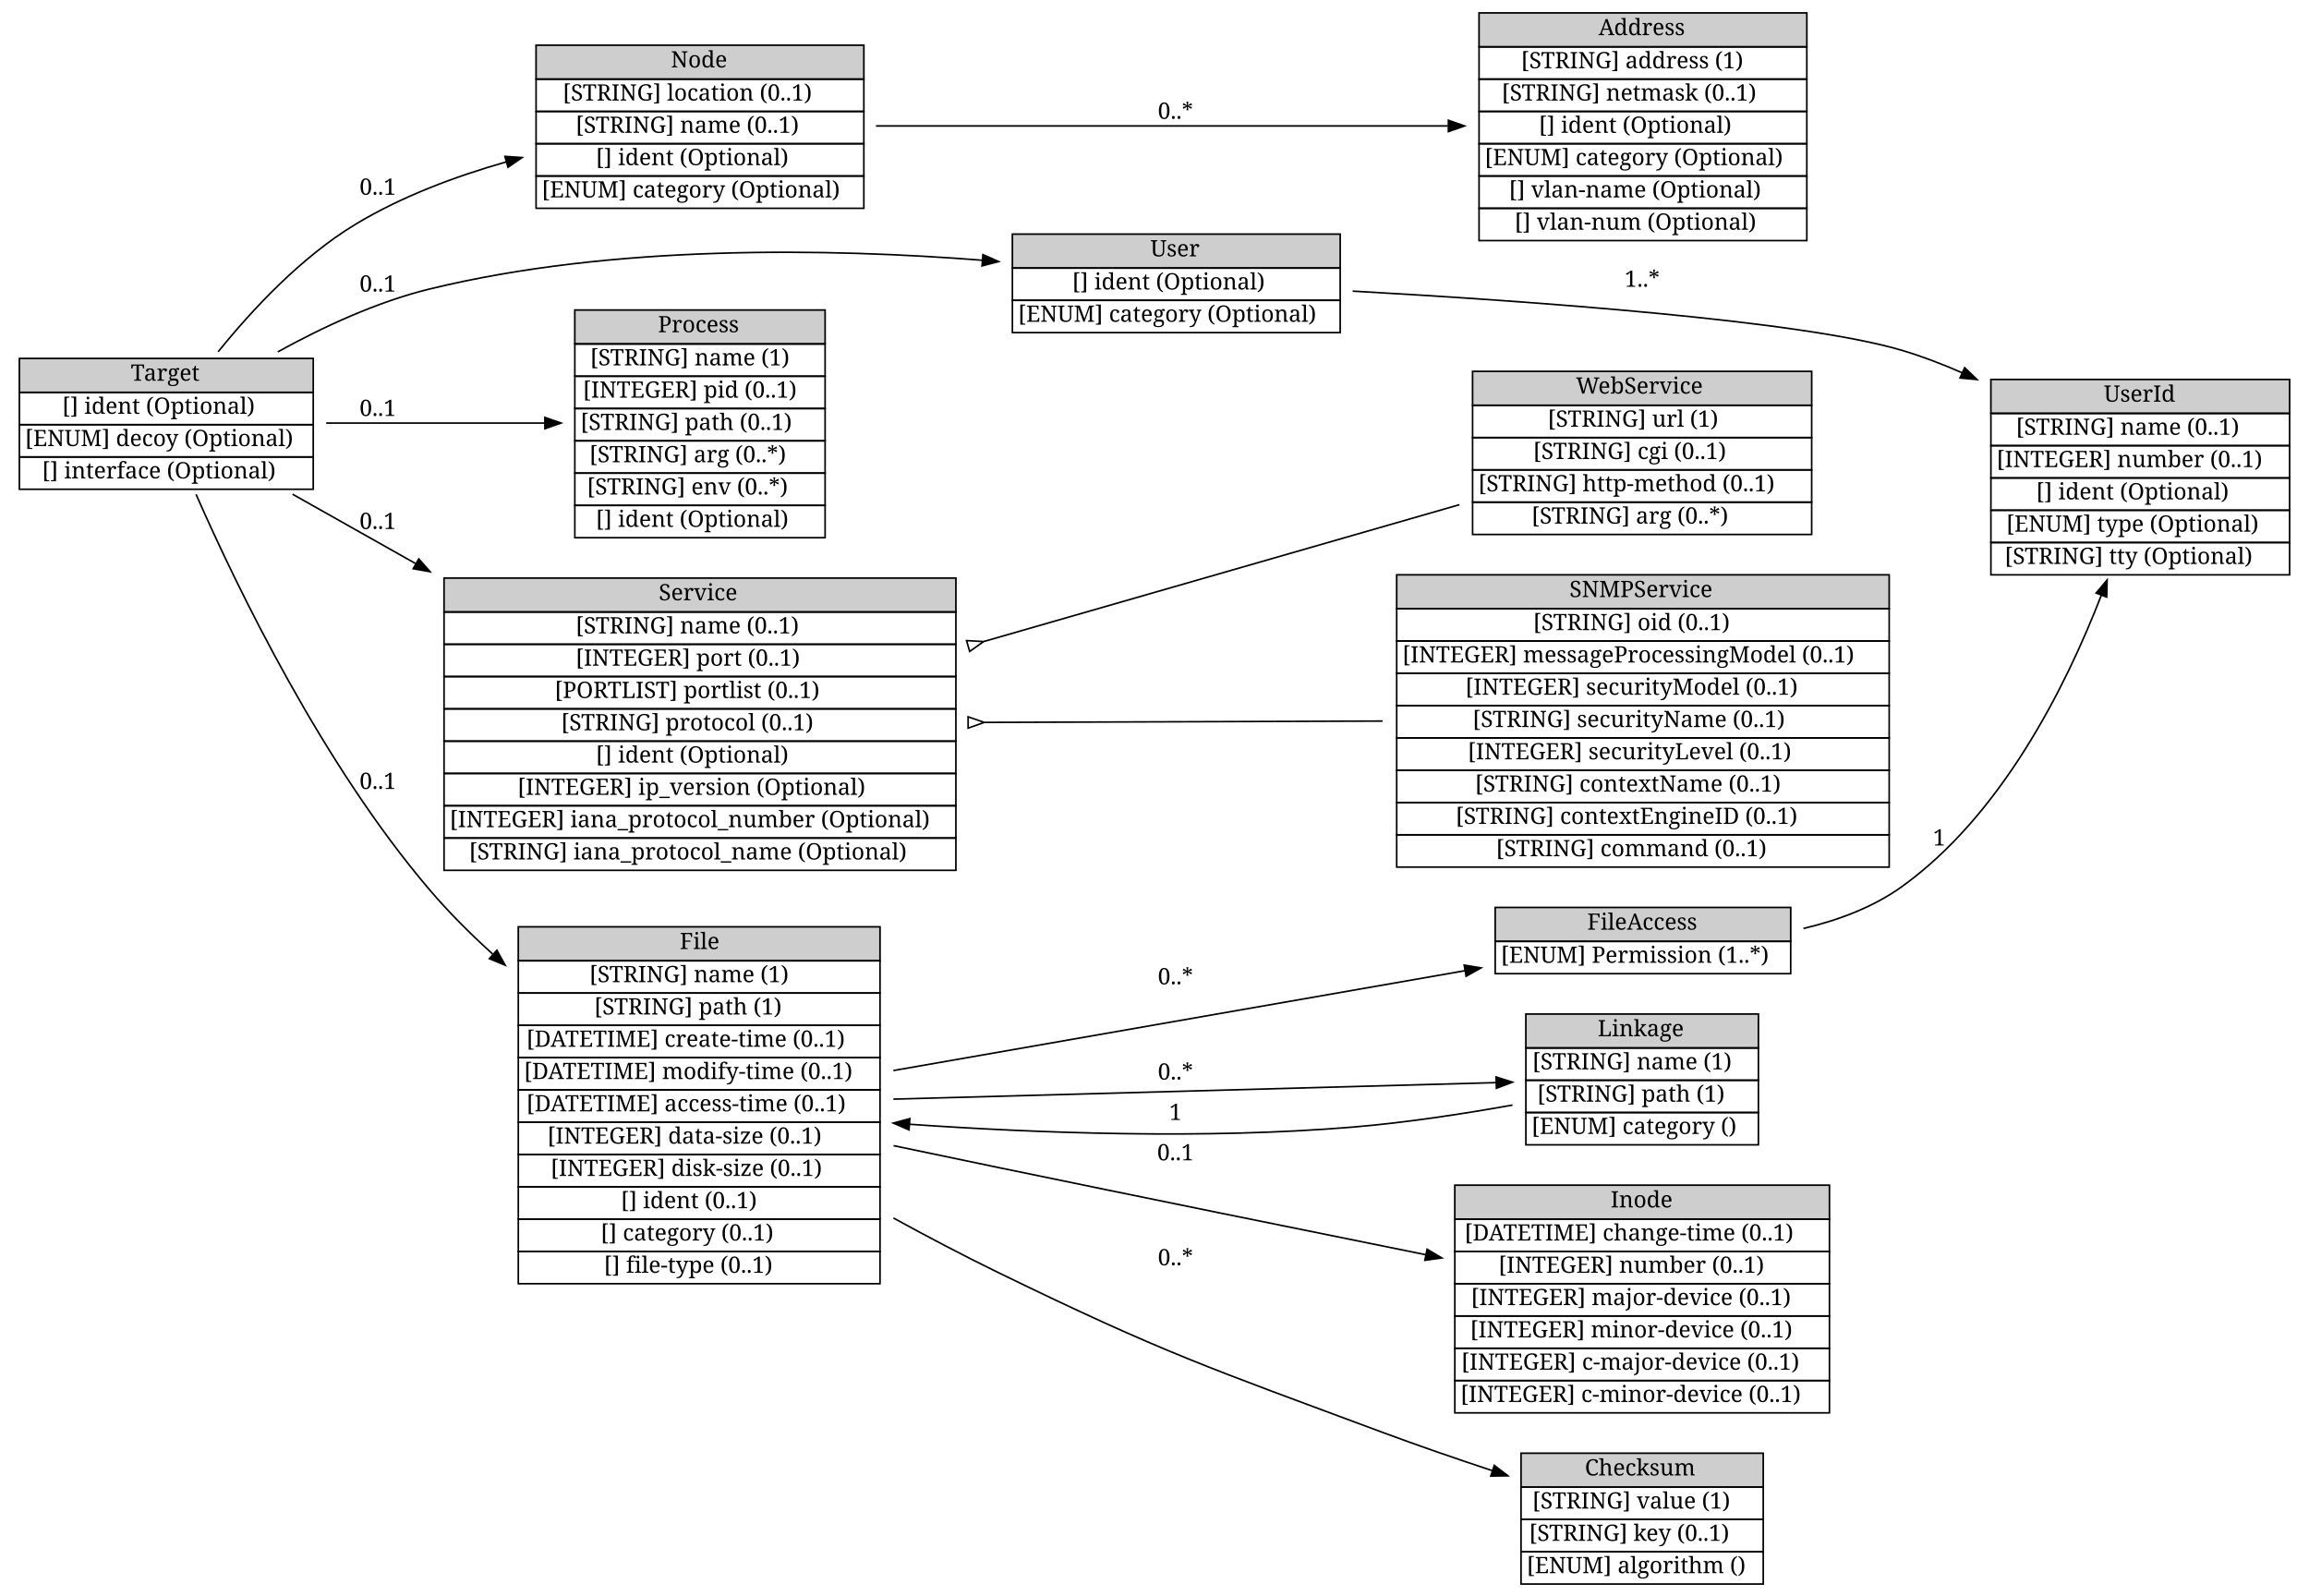
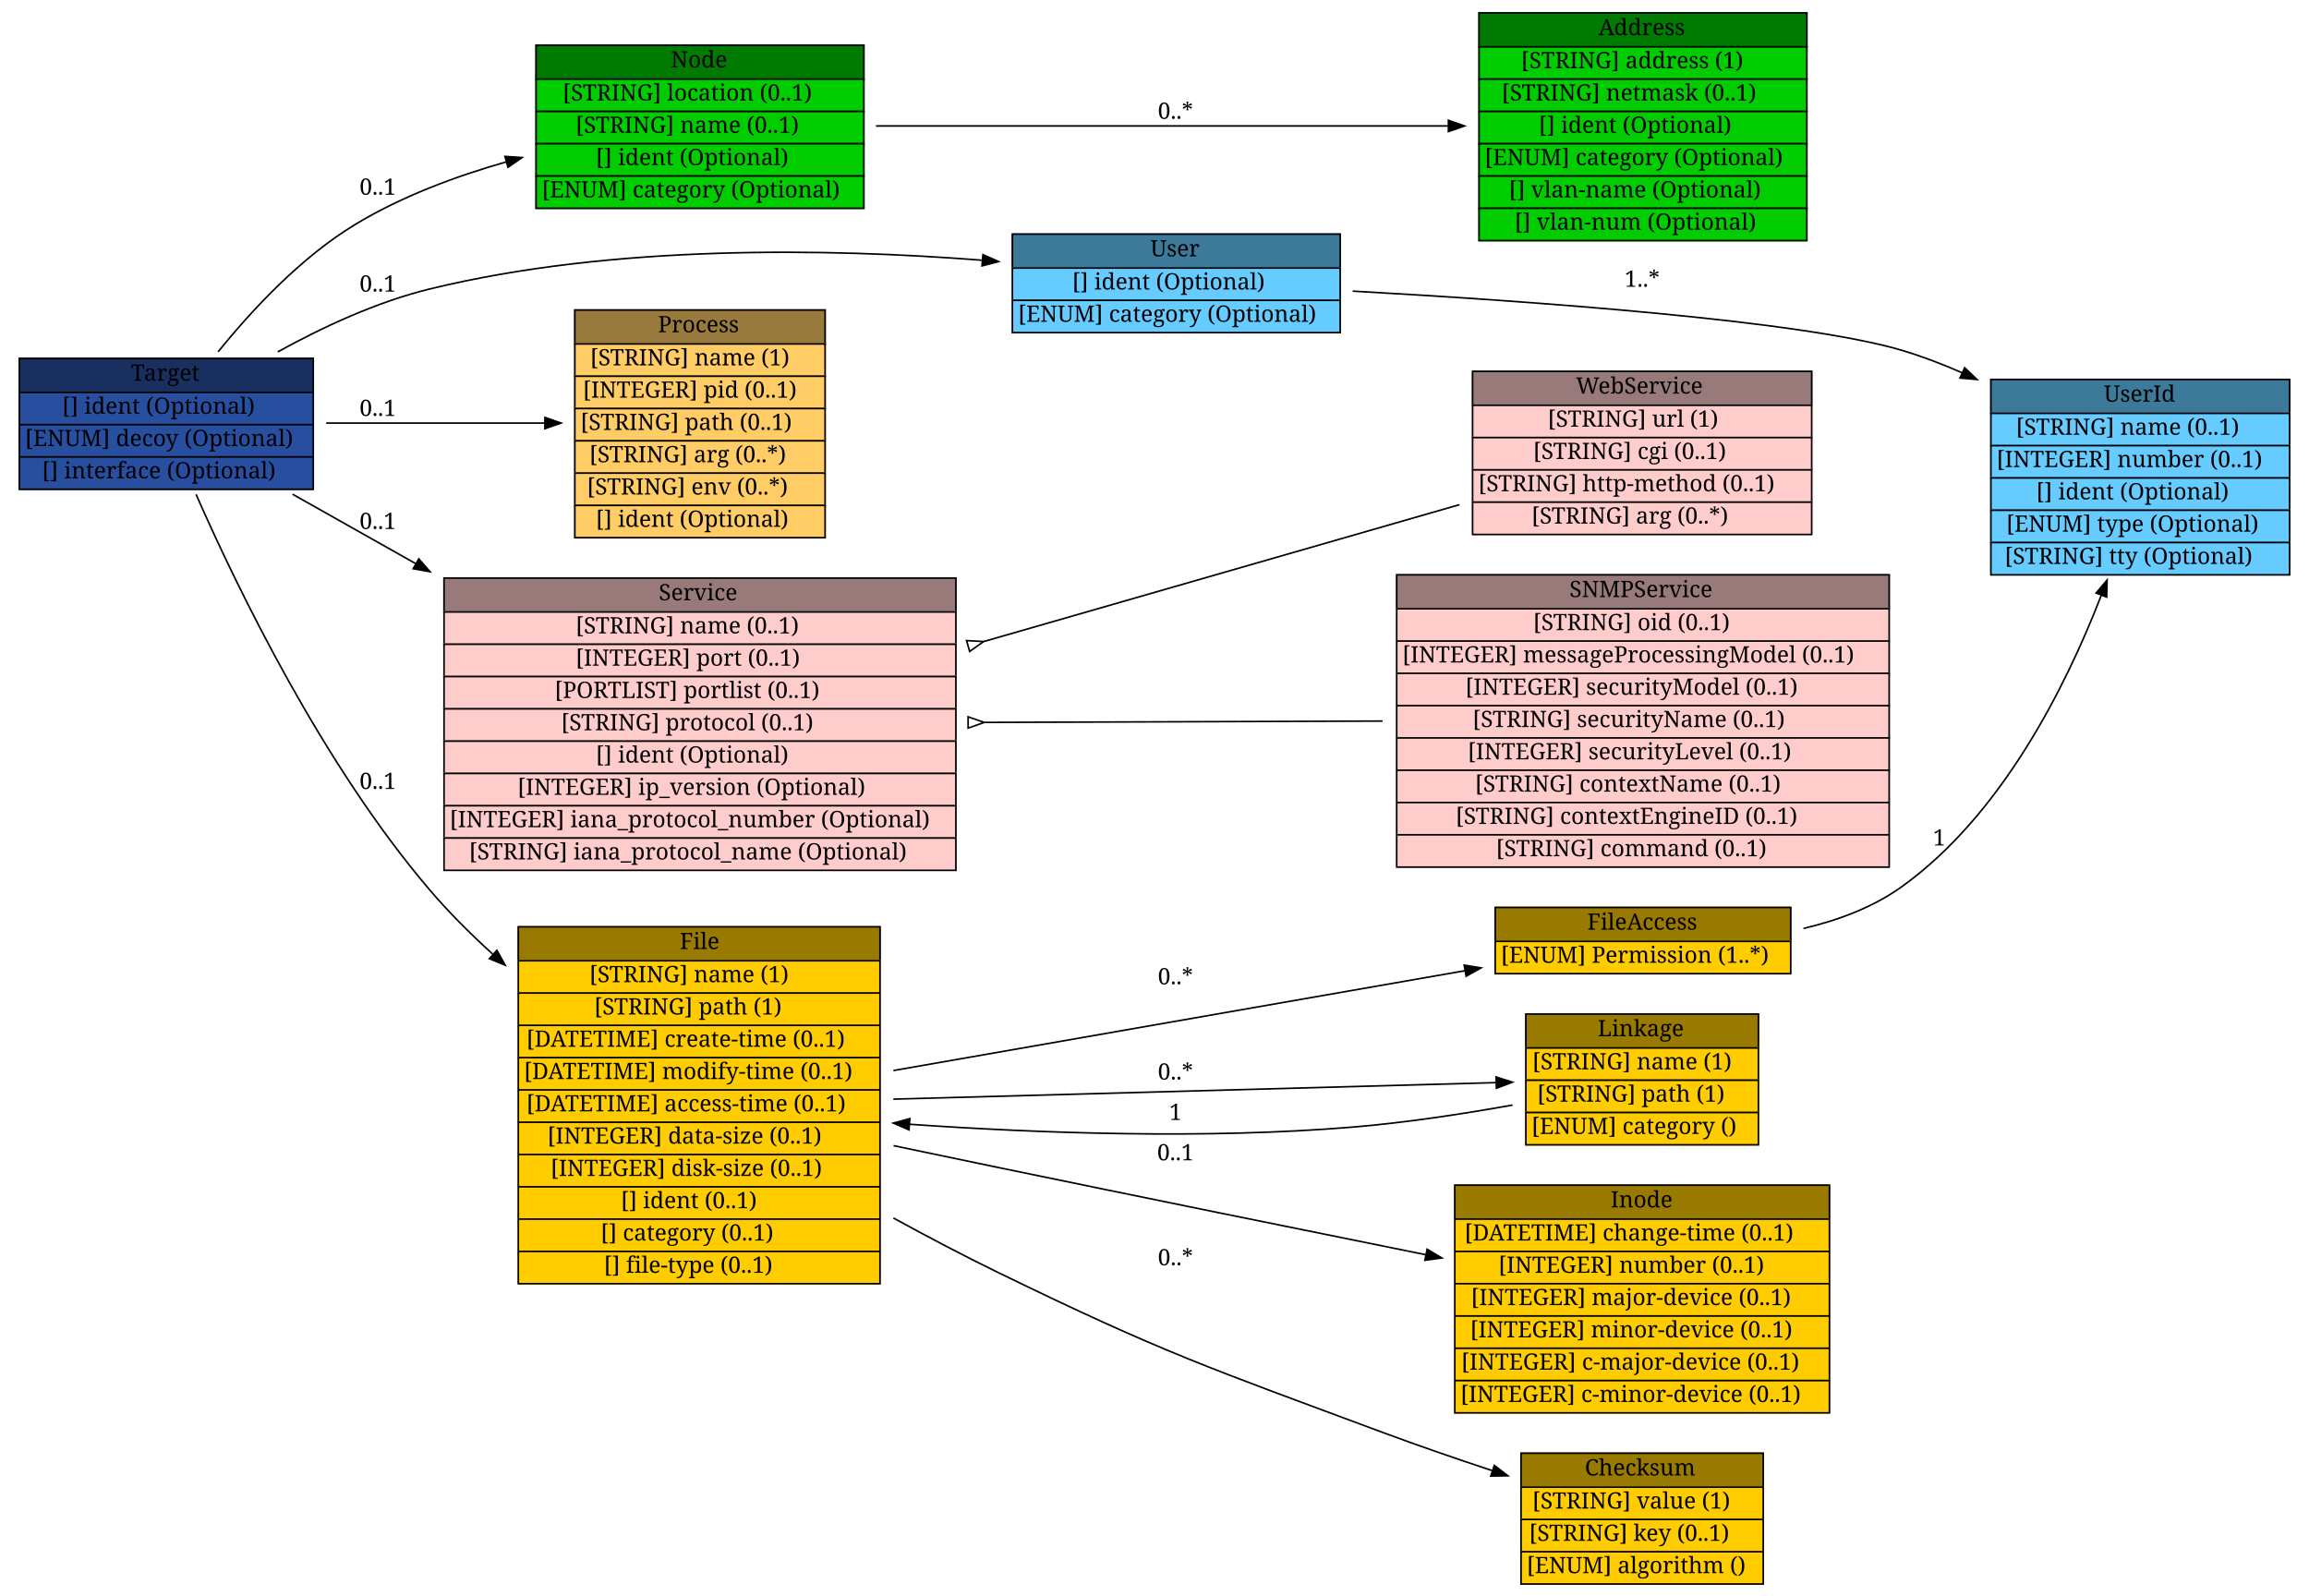
<svg xmlns="http://www.w3.org/2000/svg" xmlns:xlink="http://www.w3.org/1999/xlink" width="1430pt" height="988pt" viewBox="0.00 0.00 1430.00 988.00">
  <g id="graph1" class="graph" transform="scale(1 1) rotate(0) translate(4 984)">
    <polygon fill="white" stroke="white" points="-4,5 -4,-984 1427,-984 1427,5 -4,5" />
    <g id="node1" class="node">
      <a xlink:href="#" xlink:title="The Target class contains information about the possible target(s) of the event(s) that generated an alert. An event may have more than one target (e.g., in the case of a port sweep). ">
-         <polygon fill="#cecece" stroke="#cecece" points="8,-741 8,-762 190,-762 190,-741 8,-741" />
+         <polygon fill="#182f5f" stroke="#182f5f" points="8,-741 8,-762 190,-762 190,-741 8,-741" />
        <polygon fill="none" stroke="black" points="8,-741 8,-762 190,-762 190,-741 8,-741" />
        <text text-anchor="start" x="77" y="-748.233" font-family="Times Roman,serif" font-size="14.00">Target</text>
      </a>
      <a xlink:href="#" xlink:title="A unique identifier for this target, see Section 3.2.9.">
+         <polygon fill="#284f9f" stroke="#284f9f" points="8,-721 8,-741 190,-741 190,-721 8,-721" />
        <polygon fill="none" stroke="black" points="8,-721 8,-741 190,-741 190,-721 8,-721" />
        <text text-anchor="start" x="34.5" y="-727.733" font-family="Times Roman,serif" font-size="14.00">[] ident (Optional) </text>
      </a>
      <a xlink:href="#" xlink:title="An indication of whether the target is, as far as the analyzer can determine, a decoy.  The permitted values for this attribute are shown below.  The default value is &quot;unknown&quot;.  (See also Section 10.)">
+         <polygon fill="#284f9f" stroke="#284f9f" points="8,-701 8,-721 190,-721 190,-701 8,-701" />
        <polygon fill="none" stroke="black" points="8,-701 8,-721 190,-721 190,-701 8,-701" />
        <text text-anchor="start" x="11.5" y="-707.733" font-family="Times Roman,serif" font-size="14.00">[ENUM] decoy (Optional) </text>
      </a>
      <a xlink:href="#" xlink:title="May be used by a network-based analyzer with multiple interfaces to indicate which interface this target was seen on.">
+         <polygon fill="#284f9f" stroke="#284f9f" points="8,-681 8,-701 190,-701 190,-681 8,-681" />
        <polygon fill="none" stroke="black" points="8,-681 8,-701 190,-701 190,-681 8,-681" />
        <text text-anchor="start" x="22" y="-687.733" font-family="Times Roman,serif" font-size="14.00">[] interface (Optional) </text>
      </a>
    </g>
    <g id="node2" class="node">
      <a xlink:href="#" xlink:title="The Node class is used to identify hosts and other network devices (routers, switches, etc.). ">
-         <polygon fill="#cecece" stroke="#cecece" points="328,-935 328,-956 531,-956 531,-935 328,-935" />
+         <polygon fill="#007a00" stroke="#007a00" points="328,-935 328,-956 531,-956 531,-935 328,-935" />
        <polygon fill="none" stroke="black" points="328,-935 328,-956 531,-956 531,-935 328,-935" />
        <text text-anchor="start" x="411.5" y="-942.233" font-family="Times Roman,serif" font-size="14.00">Node</text>
      </a>
      <a xlink:href="#" xlink:title="The location of the equipment.">
+         <polygon fill="#00cc00" stroke="#00cc00" points="328,-915 328,-935 531,-935 531,-915 328,-915" />
        <polygon fill="none" stroke="black" points="328,-915 328,-935 531,-935 531,-915 328,-915" />
        <text text-anchor="start" x="344.5" y="-921.733" font-family="Times Roman,serif" font-size="14.00">[STRING] location (0..1) </text>
      </a>
      <a xlink:href="#" xlink:title="The name of the equipment.  This information MUST be provided if no Address information is given.">
+         <polygon fill="#00cc00" stroke="#00cc00" points="328,-895 328,-915 531,-915 531,-895 328,-895" />
        <polygon fill="none" stroke="black" points="328,-895 328,-915 531,-915 531,-895 328,-895" />
        <text text-anchor="start" x="352.5" y="-901.733" font-family="Times Roman,serif" font-size="14.00">[STRING] name (0..1) </text>
      </a>
      <a xlink:href="#" xlink:title="A unique identifier for the node; see Section 3.2.9.">
+         <polygon fill="#00cc00" stroke="#00cc00" points="328,-875 328,-895 531,-895 531,-875 328,-875" />
        <polygon fill="none" stroke="black" points="328,-875 328,-895 531,-895 531,-875 328,-875" />
        <text text-anchor="start" x="365" y="-881.733" font-family="Times Roman,serif" font-size="14.00">[] ident (Optional) </text>
      </a>
      <a xlink:href="#" xlink:title="The &quot;domain&quot; from which the name information was obtained, if relevant.  The permitted values for this attribute are shown in the table below.  The default value is &quot;unknown&quot;. (See also Section 10 for extensions to the table.)">
+         <polygon fill="#00cc00" stroke="#00cc00" points="328,-855 328,-875 531,-875 531,-855 328,-855" />
        <polygon fill="none" stroke="black" points="328,-855 328,-875 531,-875 531,-855 328,-855" />
        <text text-anchor="start" x="331.5" y="-861.733" font-family="Times Roman,serif" font-size="14.00">[ENUM] category (Optional) </text>
      </a>
    </g>
    <g id="edge4" class="edge">
      <path fill="none" stroke="black" d="M131.097,-766.132C152.431,-792.528 182.6,-824.767 216,-845 244.325,-862.159 277.688,-874.675 309.498,-883.732" />
      <polygon fill="black" stroke="black" points="308.743,-887.154 319.313,-886.432 310.6,-880.405 308.743,-887.154" />
      <text text-anchor="middle" x="230" y="-863.4" font-family="Times Roman,serif" font-size="14.00">0..1</text>
    </g>
    <g id="node6" class="node">
      <a xlink:href="#" xlink:title="The User class is used to describe users. It is primarily used as a &quot;container&quot; class for the UserId aggregate class, as shown in Figure 16. ">
-         <polygon fill="#cecece" stroke="#cecece" points="623,-818 623,-839 826,-839 826,-818 623,-818" />
+         <polygon fill="#3d7a99" stroke="#3d7a99" points="623,-818 623,-839 826,-839 826,-818 623,-818" />
        <polygon fill="none" stroke="black" points="623,-818 623,-839 826,-839 826,-818 623,-818" />
        <text text-anchor="start" x="708.5" y="-825.233" font-family="Times Roman,serif" font-size="14.00">User</text>
      </a>
      <a xlink:href="#" xlink:title="A unique identifier for the user; see Section 3.2.9.">
+         <polygon fill="#66ccff" stroke="#66ccff" points="623,-798 623,-818 826,-818 826,-798 623,-798" />
        <polygon fill="none" stroke="black" points="623,-798 623,-818 826,-818 826,-798 623,-798" />
        <text text-anchor="start" x="660" y="-804.733" font-family="Times Roman,serif" font-size="14.00">[] ident (Optional) </text>
      </a>
      <a xlink:href="#" xlink:title="The type of user represented.  The permitted values for this attribute are shown below.  The default value is &quot;unknown&quot;. (See also Section 10.)">
+         <polygon fill="#66ccff" stroke="#66ccff" points="623,-778 623,-798 826,-798 826,-778 623,-778" />
        <polygon fill="none" stroke="black" points="623,-778 623,-798 826,-798 826,-778 623,-778" />
        <text text-anchor="start" x="626.5" y="-784.733" font-family="Times Roman,serif" font-size="14.00">[ENUM] category (Optional) </text>
      </a>
    </g>
    <g id="edge8" class="edge">
      <path fill="none" stroke="black" d="M168.025,-766.079C196.053,-781.547 229.456,-797.042 262,-805 375.704,-832.804 509.904,-830.208 604.284,-822.837" />
      <polygon fill="black" stroke="black" points="604.755,-826.31 614.439,-822.013 604.189,-819.333 604.755,-826.31" />
      <text text-anchor="middle" x="230" y="-803.4" font-family="Times Roman,serif" font-size="14.00">0..1</text>
    </g>
    <g id="node10" class="node">
      <a xlink:href="#" xlink:title="The Process class is used to describe processes being executed on sources, targets, and analyzers. ">
-         <polygon fill="#cecece" stroke="#cecece" points="352,-771 352,-792 507,-792 507,-771 352,-771" />
+         <polygon fill="#997a3d" stroke="#997a3d" points="352,-771 352,-792 507,-792 507,-771 352,-771" />
        <polygon fill="none" stroke="black" points="352,-771 352,-792 507,-792 507,-771 352,-771" />
        <text text-anchor="start" x="403.5" y="-778.233" font-family="Times Roman,serif" font-size="14.00">Process</text>
      </a>
      <a xlink:href="#" xlink:title="The name of the program being executed. This is a short name; path and argument information are provided elsewhere.">
+         <polygon fill="#ffcc66" stroke="#ffcc66" points="352,-751 352,-771 507,-771 507,-751 352,-751" />
        <polygon fill="none" stroke="black" points="352,-751 352,-771 507,-771 507,-751 352,-751" />
        <text text-anchor="start" x="361.5" y="-757.733" font-family="Times Roman,serif" font-size="14.00">[STRING] name (1) </text>
      </a>
      <a xlink:href="#" xlink:title="The process identifier of the process.">
+         <polygon fill="#ffcc66" stroke="#ffcc66" points="352,-731 352,-751 507,-751 507,-731 352,-731" />
        <polygon fill="none" stroke="black" points="352,-731 352,-751 507,-751 507,-731 352,-731" />
        <text text-anchor="start" x="357" y="-737.733" font-family="Times Roman,serif" font-size="14.00">[INTEGER] pid (0..1) </text>
      </a>
      <a xlink:href="#" xlink:title="The full path of the program being executed.">
+         <polygon fill="#ffcc66" stroke="#ffcc66" points="352,-711 352,-731 507,-731 507,-711 352,-711" />
        <polygon fill="none" stroke="black" points="352,-711 352,-731 507,-731 507,-711 352,-711" />
        <text text-anchor="start" x="355.5" y="-717.733" font-family="Times Roman,serif" font-size="14.00">[STRING] path (0..1) </text>
      </a>
      <a xlink:href="#" xlink:title="A command-line argument to the program. Multiple arguments may be specified (they are assumed to have occurred in the same order they are provided) with multiple uses of arg.">
+         <polygon fill="#ffcc66" stroke="#ffcc66" points="352,-691 352,-711 507,-711 507,-691 352,-691" />
        <polygon fill="none" stroke="black" points="352,-691 352,-711 507,-711 507,-691 352,-691" />
        <text text-anchor="start" x="361" y="-697.733" font-family="Times Roman,serif" font-size="14.00">[STRING] arg (0..*) </text>
      </a>
      <a xlink:href="#" xlink:title="An environment string associated with the process; generally of the format &quot;VARIABLE=value&quot;.  Multiple environment strings may be specified with multiple uses of env.">
+         <polygon fill="#ffcc66" stroke="#ffcc66" points="352,-671 352,-691 507,-691 507,-671 352,-671" />
        <polygon fill="none" stroke="black" points="352,-671 352,-691 507,-691 507,-671 352,-671" />
        <text text-anchor="start" x="359.5" y="-677.733" font-family="Times Roman,serif" font-size="14.00">[STRING] env (0..*) </text>
      </a>
      <a xlink:href="#" xlink:title="A unique identifier for the process; see Section 3.2.9.">
+         <polygon fill="#ffcc66" stroke="#ffcc66" points="352,-651 352,-671 507,-671 507,-651 352,-651" />
        <polygon fill="none" stroke="black" points="352,-651 352,-671 507,-671 507,-651 352,-651" />
        <text text-anchor="start" x="365" y="-657.733" font-family="Times Roman,serif" font-size="14.00">[] ident (Optional) </text>
      </a>
    </g>
    <g id="edge10" class="edge">
      <path fill="none" stroke="black" d="M198.011,-722C240.896,-722 290.903,-722 333.399,-722" />
      <polygon fill="black" stroke="black" points="333.467,-725.5 343.467,-722 333.467,-718.5 333.467,-725.5" />
      <text text-anchor="middle" x="230" y="-726.4" font-family="Times Roman,serif" font-size="14.00">0..1</text>
    </g>
    <g id="node12" class="node">
      <a xlink:href="#" xlink:title="The Service class describes network services on sources and targets. It can identify services by name, port, and protocol. When Service occurs as an aggregate class of Source, it is understood that the service is one from which activity of interest is originating; and that the service is &quot;attached&quot; to the Node, Process, and User information also contained in Source. Likewise, when Service occurs as an aggregate class of Target, it is understood that the service is one to which activity of interest is being directed; and that the service is &quot;attached&quot; to the Node, Process, and User information also contained in Target. If Service occurs in both Source and Target, then information in both locations should be the same. If information is the same in both locations and implementers wish to carry it in only one location, they should specify it as an aggregate of the Target class. ">
-         <polygon fill="#cecece" stroke="#cecece" points="271,-605 271,-626 588,-626 588,-605 271,-605" />
+         <polygon fill="#997a7a" stroke="#997a7a" points="271,-605 271,-626 588,-626 588,-605 271,-605" />
        <polygon fill="none" stroke="black" points="271,-605 271,-626 588,-626 588,-605 271,-605" />
        <text text-anchor="start" x="404" y="-612.233" font-family="Times Roman,serif" font-size="14.00">Service</text>
      </a>
      <a xlink:href="#" xlink:title="The name of the service.  Whenever possible, the name from the IANA list of well-known ports SHOULD be used.">
+         <polygon fill="#ffcccc" stroke="#ffcccc" points="271,-585 271,-605 588,-605 588,-585 271,-585" />
        <polygon fill="none" stroke="black" points="271,-585 271,-605 588,-605 588,-585 271,-585" />
        <text text-anchor="start" x="352.5" y="-591.733" font-family="Times Roman,serif" font-size="14.00">[STRING] name (0..1) </text>
      </a>
      <a xlink:href="#" xlink:title="The port number being used.">
+         <polygon fill="#ffcccc" stroke="#ffcccc" points="271,-565 271,-585 588,-585 588,-565 271,-565" />
        <polygon fill="none" stroke="black" points="271,-565 271,-585 588,-585 588,-565 271,-565" />
        <text text-anchor="start" x="352.5" y="-571.733" font-family="Times Roman,serif" font-size="14.00">[INTEGER] port (0..1) </text>
      </a>
      <a xlink:href="#" xlink:title="A list of port numbers being used; see Section 3.2.8 for formatting rules.  If a portlist is given, the iana_protocol_number and iana_protocol_name MUST apply to all the elements of the list.">
+         <polygon fill="#ffcccc" stroke="#ffcccc" points="271,-545 271,-565 588,-565 588,-545 271,-545" />
        <polygon fill="none" stroke="black" points="271,-545 271,-565 588,-565 588,-545 271,-545" />
        <text text-anchor="start" x="339.5" y="-551.733" font-family="Times Roman,serif" font-size="14.00">[PORTLIST] portlist (0..1) </text>
      </a>
      <a xlink:href="#" xlink:title="Additional information about the protocol being used.  The intent of the protocol field is to carry additional information related to the protocol being used when the &lt;Service&gt; attributes iana_protocol_number or/and iana_protocol_name are filed.">
+         <polygon fill="#ffcccc" stroke="#ffcccc" points="271,-525 271,-545 588,-545 588,-525 271,-525" />
        <polygon fill="none" stroke="black" points="271,-525 271,-545 588,-545 588,-525 271,-525" />
        <text text-anchor="start" x="343.5" y="-531.733" font-family="Times Roman,serif" font-size="14.00">[STRING] protocol (0..1) </text>
      </a>
      <a xlink:href="#" xlink:title="A unique identifier for the service; see Section 3.2.9.">
+         <polygon fill="#ffcccc" stroke="#ffcccc" points="271,-505 271,-525 588,-525 588,-505 271,-505" />
        <polygon fill="none" stroke="black" points="271,-505 271,-525 588,-525 588,-505 271,-505" />
        <text text-anchor="start" x="365" y="-511.733" font-family="Times Roman,serif" font-size="14.00">[] ident (Optional) </text>
      </a>
      <a xlink:href="#" xlink:title="The IP version number.">
+         <polygon fill="#ffcccc" stroke="#ffcccc" points="271,-485 271,-505 588,-505 588,-485 271,-485" />
        <polygon fill="none" stroke="black" points="271,-485 271,-505 588,-505 588,-485 271,-485" />
        <text text-anchor="start" x="316.5" y="-491.733" font-family="Times Roman,serif" font-size="14.00">[INTEGER] ip_version (Optional) </text>
      </a>
      <a xlink:href="#" xlink:title="The IANA protocol number.">
+         <polygon fill="#ffcccc" stroke="#ffcccc" points="271,-465 271,-485 588,-485 588,-465 271,-465" />
        <polygon fill="none" stroke="black" points="271,-465 271,-485 588,-485 588,-465 271,-465" />
        <text text-anchor="start" x="274.5" y="-471.733" font-family="Times Roman,serif" font-size="14.00">[INTEGER] iana_protocol_number (Optional) </text>
      </a>
      <a xlink:href="#" xlink:title="The IANA protocol name.">
+         <polygon fill="#ffcccc" stroke="#ffcccc" points="271,-445 271,-465 588,-465 588,-445 271,-445" />
        <polygon fill="none" stroke="black" points="271,-445 271,-465 588,-465 588,-445 271,-445" />
        <text text-anchor="start" x="286.5" y="-451.733" font-family="Times Roman,serif" font-size="14.00">[STRING] iana_protocol_name (Optional) </text>
      </a>
    </g>
    <g id="edge16" class="edge">
      <path fill="none" stroke="black" d="M177.205,-677.921C200.323,-664.891 226.618,-650.07 253.287,-635.038" />
      <polygon fill="black" stroke="black" points="255.349,-637.894 262.342,-629.934 251.912,-631.796 255.349,-637.894" />
      <text text-anchor="middle" x="230" y="-656.4" font-family="Times Roman,serif" font-size="14.00">0..1</text>
    </g>
    <g id="node18" class="node">
      <a xlink:href="#" xlink:title="The File class provides specific information about a file or other file-like object that has been created, deleted, or modified on the target. The description can provide either the file settings prior to the event or the file settings at the time of the event, as specified using the &quot;category&quot; attribute. ">
-         <polygon fill="#cecece" stroke="#cecece" points="317,-389 317,-410 541,-410 541,-389 317,-389" />
+         <polygon fill="#997a00" stroke="#997a00" points="317,-389 317,-410 541,-410 541,-389 317,-389" />
        <polygon fill="none" stroke="black" points="317,-389 317,-410 541,-410 541,-389 317,-389" />
        <text text-anchor="start" x="417" y="-396.233" font-family="Times Roman,serif" font-size="14.00">File</text>
      </a>
      <a xlink:href="#" xlink:title="The name of the file to which the alert applies, not including the path to the file.">
+         <polygon fill="#ffcc00" stroke="#ffcc00" points="317,-369 317,-389 541,-389 541,-369 317,-369" />
        <polygon fill="none" stroke="black" points="317,-369 317,-389 541,-389 541,-369 317,-369" />
        <text text-anchor="start" x="361" y="-375.733" font-family="Times Roman,serif" font-size="14.00">[STRING] name (1) </text>
      </a>
      <a xlink:href="#" xlink:title="The full path to the file, including the name.  The path name should be represented in as &quot;universal&quot; a manner as possible, to facilitate processing of the alert.">
+         <polygon fill="#ffcc00" stroke="#ffcc00" points="317,-349 317,-369 541,-369 541,-349 317,-349" />
        <polygon fill="none" stroke="black" points="317,-349 317,-369 541,-369 541,-349 317,-349" />
        <text text-anchor="start" x="364" y="-355.733" font-family="Times Roman,serif" font-size="14.00">[STRING] path (1) </text>
      </a>
      <a xlink:href="#" xlink:title="Time the file was created.  Note that this is *not* the Unix &quot;st_ctime&quot; file attribute (which is not file creation time).  The Unix &quot;st_ctime&quot; attribute is contained in the &quot;Inode&quot; class.">
+         <polygon fill="#ffcc00" stroke="#ffcc00" points="317,-329 317,-349 541,-349 541,-329 317,-329" />
        <polygon fill="none" stroke="black" points="317,-329 317,-349 541,-349 541,-329 317,-329" />
        <text text-anchor="start" x="322" y="-335.733" font-family="Times Roman,serif" font-size="14.00">[DATETIME] create-time (0..1) </text>
      </a>
      <a xlink:href="#" xlink:title="Time the file was last modified.">
+         <polygon fill="#ffcc00" stroke="#ffcc00" points="317,-309 317,-329 541,-329 541,-309 317,-309" />
        <polygon fill="none" stroke="black" points="317,-309 317,-329 541,-329 541,-309 317,-309" />
        <text text-anchor="start" x="320.5" y="-315.733" font-family="Times Roman,serif" font-size="14.00">[DATETIME] modify-time (0..1) </text>
      </a>
      <a xlink:href="#" xlink:title="Time the file was last accessed.">
+         <polygon fill="#ffcc00" stroke="#ffcc00" points="317,-289 317,-309 541,-309 541,-289 317,-289" />
        <polygon fill="none" stroke="black" points="317,-289 317,-309 541,-309 541,-289 317,-289" />
        <text text-anchor="start" x="322" y="-295.733" font-family="Times Roman,serif" font-size="14.00">[DATETIME] access-time (0..1) </text>
      </a>
      <a xlink:href="#" xlink:title="The size of the data, in bytes.  Typically what is meant when referring to file size.  On Unix UFS file systems, this value corresponds to stat.st_size.  On Windows NTFS, this value corresponds to Valid Data Length (VDL).">
+         <polygon fill="#ffcc00" stroke="#ffcc00" points="317,-269 317,-289 541,-289 541,-269 317,-269" />
        <polygon fill="none" stroke="black" points="317,-269 317,-289 541,-289 541,-269 317,-269" />
        <text text-anchor="start" x="335" y="-275.733" font-family="Times Roman,serif" font-size="14.00">[INTEGER] data-size (0..1) </text>
      </a>
      <a xlink:href="#" xlink:title="The physical space on disk consumed by the file, in bytes.  On Unix UFS file systems, this value corresponds to 512 * stat.st_blocks.  On Windows NTFS, this value corresponds to End of File (EOF).">
+         <polygon fill="#ffcc00" stroke="#ffcc00" points="317,-249 317,-269 541,-269 541,-249 317,-249" />
        <polygon fill="none" stroke="black" points="317,-249 317,-269 541,-269 541,-249 317,-249" />
        <text text-anchor="start" x="337" y="-255.733" font-family="Times Roman,serif" font-size="14.00">[INTEGER] disk-size (0..1) </text>
      </a>
      <a xlink:href="#" xlink:title="A unique identifier for this file; see Section 3.2.9.">
+         <polygon fill="#ffcc00" stroke="#ffcc00" points="317,-229 317,-249 541,-249 541,-229 317,-229" />
        <polygon fill="none" stroke="black" points="317,-229 317,-249 541,-249 541,-229 317,-229" />
        <text text-anchor="start" x="380.5" y="-235.733" font-family="Times Roman,serif" font-size="14.00">[] ident (0..1) </text>
      </a>
      <a xlink:href="#" xlink:title="The type of file system the file resides on.  This attribute governs how path names and other attributes are interpreted.">
+         <polygon fill="#ffcc00" stroke="#ffcc00" points="317,-209 317,-229 541,-229 541,-209 317,-209" />
        <polygon fill="none" stroke="black" points="317,-209 317,-229 541,-229 541,-209 317,-209" />
        <text text-anchor="start" x="368" y="-215.733" font-family="Times Roman,serif" font-size="14.00">[] category (0..1) </text>
      </a>
      <a xlink:href="#" xlink:title="The type of file, as a mime-type.">
+         <polygon fill="#ffcc00" stroke="#ffcc00" points="317,-189 317,-209 541,-209 541,-189 317,-189" />
        <polygon fill="none" stroke="black" points="317,-189 317,-209 541,-209 541,-189 317,-189" />
        <text text-anchor="start" x="370" y="-195.733" font-family="Times Roman,serif" font-size="14.00">[] file-type (0..1) </text>
      </a>
    </g>
    <g id="edge30" class="edge">
      <path fill="none" stroke="black" d="M117.425,-677.83C143.703,-618.126 196.138,-510.265 262,-433 273.767,-419.196 287.137,-405.81 301.069,-393.185" />
      <polygon fill="black" stroke="black" points="303.716,-395.515 308.859,-386.252 299.062,-390.286 303.716,-395.515" />
      <text text-anchor="middle" x="230" y="-495.4" font-family="Times Roman,serif" font-size="14.00">0..1</text>
    </g>
    <g id="node3" class="node">
      <a xlink:href="#" xlink:title="The Address class is used to represent network, hardware, and application addresses. ">
-         <polygon fill="#cecece" stroke="#cecece" points="912,-955 912,-976 1115,-976 1115,-955 912,-955" />
+         <polygon fill="#007a00" stroke="#007a00" points="912,-955 912,-976 1115,-976 1115,-955 912,-955" />
        <polygon fill="none" stroke="black" points="912,-955 912,-976 1115,-976 1115,-955 912,-955" />
        <text text-anchor="start" x="986" y="-962.233" font-family="Times Roman,serif" font-size="14.00">Address</text>
      </a>
      <a xlink:href="#" xlink:title="The address information.  The format of this data is governed by the category attribute.">
+         <polygon fill="#00cc00" stroke="#00cc00" points="912,-935 912,-955 1115,-955 1115,-935 912,-935" />
        <polygon fill="none" stroke="black" points="912,-935 912,-955 1115,-955 1115,-935 912,-935" />
        <text text-anchor="start" x="938" y="-941.733" font-family="Times Roman,serif" font-size="14.00">[STRING] address (1) </text>
      </a>
      <a xlink:href="#" xlink:title="The network mask for the address, if appropriate.">
+         <polygon fill="#00cc00" stroke="#00cc00" points="912,-915 912,-935 1115,-935 1115,-915 912,-915" />
        <polygon fill="none" stroke="black" points="912,-915 912,-935 1115,-935 1115,-915 912,-915" />
        <text text-anchor="start" x="926" y="-921.733" font-family="Times Roman,serif" font-size="14.00">[STRING] netmask (0..1) </text>
      </a>
      <a xlink:href="#" xlink:title="A unique identifier for the address; see Section 3.2.9.">
+         <polygon fill="#00cc00" stroke="#00cc00" points="912,-895 912,-915 1115,-915 1115,-895 912,-895" />
        <polygon fill="none" stroke="black" points="912,-895 912,-915 1115,-915 1115,-895 912,-895" />
        <text text-anchor="start" x="949" y="-901.733" font-family="Times Roman,serif" font-size="14.00">[] ident (Optional) </text>
      </a>
      <a xlink:href="#" xlink:title="The type of address represented.  The permitted values for this attribute are shown below.  The default value is &quot;unknown&quot;.  (See also Section 10.)">
+         <polygon fill="#00cc00" stroke="#00cc00" points="912,-875 912,-895 1115,-895 1115,-875 912,-875" />
        <polygon fill="none" stroke="black" points="912,-875 912,-895 1115,-895 1115,-875 912,-875" />
        <text text-anchor="start" x="915.5" y="-881.733" font-family="Times Roman,serif" font-size="14.00">[ENUM] category (Optional) </text>
      </a>
      <a xlink:href="#" xlink:title="The name of the Virtual LAN to which the address belongs.">
+         <polygon fill="#00cc00" stroke="#00cc00" points="912,-855 912,-875 1115,-875 1115,-855 912,-855" />
        <polygon fill="none" stroke="black" points="912,-855 912,-875 1115,-875 1115,-855 912,-855" />
        <text text-anchor="start" x="930.5" y="-861.733" font-family="Times Roman,serif" font-size="14.00">[] vlan-name (Optional) </text>
      </a>
      <a xlink:href="#" xlink:title="The number of the Virtual LAN to which the address belongs.">
+         <polygon fill="#00cc00" stroke="#00cc00" points="912,-835 912,-855 1115,-855 1115,-835 912,-835" />
        <polygon fill="none" stroke="black" points="912,-835 912,-855 1115,-855 1115,-835 912,-835" />
        <text text-anchor="start" x="934" y="-841.733" font-family="Times Roman,serif" font-size="14.00">[] vlan-num (Optional) </text>
      </a>
    </g>
    <g id="edge2" class="edge">
      <path fill="none" stroke="black" d="M538.503,-906C639.347,-906 788.662,-906 892.773,-906" />
      <polygon fill="black" stroke="black" points="893.02,-909.5 903.02,-906 893.02,-902.5 893.02,-909.5" />
      <text text-anchor="middle" x="724" y="-910.4" font-family="Times Roman,serif" font-size="14.00">0..*</text>
    </g>
    <g id="node7" class="node">
      <a xlink:href="#" xlink:title="The UserId class provides specific information about a user. More than one UserId can be used within the User class to indicate attempts to transition from one user to another, or to provide complete information about a user's (or process') privileges. ">
-         <polygon fill="#cecece" stroke="#cecece" points="1229,-728 1229,-749 1414,-749 1414,-728 1229,-728" />
+         <polygon fill="#3d7a99" stroke="#3d7a99" points="1229,-728 1229,-749 1414,-749 1414,-728 1229,-728" />
        <polygon fill="none" stroke="black" points="1229,-728 1229,-749 1414,-749 1414,-728 1229,-728" />
        <text text-anchor="start" x="1299" y="-735.233" font-family="Times Roman,serif" font-size="14.00">UserId</text>
      </a>
      <a xlink:href="#" xlink:title="A user or group name.">
+         <polygon fill="#66ccff" stroke="#66ccff" points="1229,-708 1229,-728 1414,-728 1414,-708 1229,-708" />
        <polygon fill="none" stroke="black" points="1229,-708 1229,-728 1414,-728 1414,-708 1229,-708" />
        <text text-anchor="start" x="1244.5" y="-714.733" font-family="Times Roman,serif" font-size="14.00">[STRING] name (0..1) </text>
      </a>
      <a xlink:href="#" xlink:title="A user or group number.">
+         <polygon fill="#66ccff" stroke="#66ccff" points="1229,-688 1229,-708 1414,-708 1414,-688 1229,-688" />
        <polygon fill="none" stroke="black" points="1229,-688 1229,-708 1414,-708 1414,-688 1229,-688" />
        <text text-anchor="start" x="1232.5" y="-694.733" font-family="Times Roman,serif" font-size="14.00">[INTEGER] number (0..1) </text>
      </a>
      <a xlink:href="#" xlink:title="A unique identifier for the user id, see Section 3.2.9.">
+         <polygon fill="#66ccff" stroke="#66ccff" points="1229,-668 1229,-688 1414,-688 1414,-668 1229,-668" />
        <polygon fill="none" stroke="black" points="1229,-668 1229,-688 1414,-688 1414,-668 1229,-668" />
        <text text-anchor="start" x="1257" y="-674.733" font-family="Times Roman,serif" font-size="14.00">[] ident (Optional) </text>
      </a>
      <a xlink:href="#" xlink:title="The type of user information represented.  The permitted values for this attribute are shown below.  The default value is &quot;original-user&quot;.  (See also Section 10.)">
+         <polygon fill="#66ccff" stroke="#66ccff" points="1229,-648 1229,-668 1414,-668 1414,-648 1229,-648" />
        <polygon fill="none" stroke="black" points="1229,-648 1229,-668 1414,-668 1414,-648 1229,-648" />
        <text text-anchor="start" x="1238.5" y="-654.733" font-family="Times Roman,serif" font-size="14.00">[ENUM] type (Optional) </text>
      </a>
      <a xlink:href="#" xlink:title="The tty the user is using.">
+         <polygon fill="#66ccff" stroke="#66ccff" points="1229,-628 1229,-648 1414,-648 1414,-628 1229,-628" />
        <polygon fill="none" stroke="black" points="1229,-628 1229,-648 1414,-648 1414,-628 1229,-628" />
        <text text-anchor="start" x="1237.5" y="-634.733" font-family="Times Roman,serif" font-size="14.00">[STRING] tty (Optional) </text>
      </a>
    </g>
    <g id="edge6" class="edge">
      <path fill="none" stroke="black" d="M833.725,-803.707C946.031,-797.407 1112.54,-785.37 1174,-767 1186.35,-763.308 1198.87,-758.533 1211.11,-753.164" />
      <polygon fill="black" stroke="black" points="1212.74,-756.266 1220.41,-748.952 1209.86,-749.889 1212.74,-756.266" />
      <text text-anchor="middle" x="1013" y="-806.4" font-family="Times Roman,serif" font-size="14.00">1..*</text>
    </g>
    <g id="node13" class="node">
      <a xlink:href="#" xlink:title="The WebService class carries additional information related to web traffic. ">
-         <polygon fill="#cecece" stroke="#cecece" points="908,-733 908,-754 1118,-754 1118,-733 908,-733" />
+         <polygon fill="#997a7a" stroke="#997a7a" points="908,-733 908,-754 1118,-754 1118,-733 908,-733" />
        <polygon fill="none" stroke="black" points="908,-733 908,-754 1118,-754 1118,-733 908,-733" />
        <text text-anchor="start" x="972" y="-740.233" font-family="Times Roman,serif" font-size="14.00">WebService</text>
      </a>
      <a xlink:href="#" xlink:title="The URL in the request.">
+         <polygon fill="#ffcccc" stroke="#ffcccc" points="908,-713 908,-733 1118,-733 1118,-713 908,-713" />
        <polygon fill="none" stroke="black" points="908,-713 908,-733 1118,-733 1118,-713 908,-713" />
        <text text-anchor="start" x="954.5" y="-719.733" font-family="Times Roman,serif" font-size="14.00">[STRING] url (1) </text>
      </a>
      <a xlink:href="#" xlink:title="The CGI script in the request, without arguments.">
+         <polygon fill="#ffcccc" stroke="#ffcccc" points="908,-693 908,-713 1118,-713 1118,-693 908,-693" />
        <polygon fill="none" stroke="black" points="908,-693 908,-713 1118,-713 1118,-693 908,-693" />
        <text text-anchor="start" x="945.5" y="-699.733" font-family="Times Roman,serif" font-size="14.00">[STRING] cgi (0..1) </text>
      </a>
      <a xlink:href="#" xlink:title="The HTTP method (PUT, GET) used in the request.">
+         <polygon fill="#ffcccc" stroke="#ffcccc" points="908,-673 908,-693 1118,-693 1118,-673 908,-673" />
        <polygon fill="none" stroke="black" points="908,-673 908,-693 1118,-693 1118,-673 908,-673" />
        <text text-anchor="start" x="911.5" y="-679.733" font-family="Times Roman,serif" font-size="14.00">[STRING] http-method (0..1) </text>
      </a>
      <a xlink:href="#" xlink:title="The arguments to the CGI script.">
+         <polygon fill="#ffcccc" stroke="#ffcccc" points="908,-653 908,-673 1118,-673 1118,-653 908,-653" />
        <polygon fill="none" stroke="black" points="908,-653 908,-673 1118,-673 1118,-653 908,-653" />
        <text text-anchor="start" x="944.5" y="-659.733" font-family="Times Roman,serif" font-size="14.00">[STRING] arg (0..*) </text>
      </a>
    </g>
    <g id="edge12" class="edge">
      <path fill="none" stroke="black" d="M605.349,-586.73C700.962,-614.236 816.309,-647.418 899.868,-671.455" />
      <polygon fill="none" stroke="black" points="596.537,-580.554 605.18,-586.682 594.602,-587.281 596.537,-580.554" />
    </g>
    <g id="node15" class="node">
      <a xlink:href="#" xlink:title="The SNMPService class carries additional information related to SNMP traffic. The aggregate classes composing SNMPService must be interpreted as described in RFC 3411 [15] and RFC 3584 [16]. ">
-         <polygon fill="#cecece" stroke="#cecece" points="861,-607 861,-628 1166,-628 1166,-607 861,-607" />
+         <polygon fill="#997a7a" stroke="#997a7a" points="861,-607 861,-628 1166,-628 1166,-607 861,-607" />
        <polygon fill="none" stroke="black" points="861,-607 861,-628 1166,-628 1166,-607 861,-607" />
        <text text-anchor="start" x="968" y="-614.233" font-family="Times Roman,serif" font-size="14.00">SNMPService</text>
      </a>
      <a xlink:href="#" xlink:title="The object identifier in the request.">
+         <polygon fill="#ffcccc" stroke="#ffcccc" points="861,-587 861,-607 1166,-607 1166,-587 861,-587" />
        <polygon fill="none" stroke="black" points="861,-587 861,-607 1166,-607 1166,-587 861,-587" />
        <text text-anchor="start" x="945.5" y="-593.733" font-family="Times Roman,serif" font-size="14.00">[STRING] oid (0..1) </text>
      </a>
      <a xlink:href="#" xlink:title="The SNMP version, typically 0 for SNMPv1, 1 for SNMPv2c, 2 for SNMPv2u and SNMPv2*, and 3 for SNMPv3; see RFC 3411 [15] Section 5 for appropriate values.">
+         <polygon fill="#ffcccc" stroke="#ffcccc" points="861,-567 861,-587 1166,-587 1166,-567 861,-567" />
        <polygon fill="none" stroke="black" points="861,-567 861,-587 1166,-587 1166,-567 861,-567" />
        <text text-anchor="start" x="864.5" y="-573.733" font-family="Times Roman,serif" font-size="14.00">[INTEGER] messageProcessingModel (0..1) </text>
      </a>
      <a xlink:href="#" xlink:title="The identification of the security model in use, typically 0 for any, 1 for SNMPv1, 2 for SNMPv2c, and 3 for USM; see RFC 3411 [15] Section 5 for appropriate values.">
+         <polygon fill="#ffcccc" stroke="#ffcccc" points="861,-547 861,-567 1166,-567 1166,-547 861,-547" />
        <polygon fill="none" stroke="black" points="861,-547 861,-567 1166,-567 1166,-547 861,-547" />
        <text text-anchor="start" x="903.5" y="-553.733" font-family="Times Roman,serif" font-size="14.00">[INTEGER] securityModel (0..1) </text>
      </a>
      <a xlink:href="#" xlink:title="The object's security name; see RFC 3411 [15] Section 3.2.2.">
+         <polygon fill="#ffcccc" stroke="#ffcccc" points="861,-527 861,-547 1166,-547 1166,-527 861,-527" />
        <polygon fill="none" stroke="black" points="861,-527 861,-547 1166,-547 1166,-527 861,-527" />
        <text text-anchor="start" x="908" y="-533.733" font-family="Times Roman,serif" font-size="14.00">[STRING] securityName (0..1) </text>
      </a>
      <a xlink:href="#" xlink:title="The security level of the SNMP request; see RFC 3411 [15] Section 3.4.3.">
+         <polygon fill="#ffcccc" stroke="#ffcccc" points="861,-507 861,-527 1166,-527 1166,-507 861,-507" />
        <polygon fill="none" stroke="black" points="861,-507 861,-527 1166,-527 1166,-507 861,-507" />
        <text text-anchor="start" x="905" y="-513.733" font-family="Times Roman,serif" font-size="14.00">[INTEGER] securityLevel (0..1) </text>
      </a>
      <a xlink:href="#" xlink:title="The object's context name; see RFC 3411 [15] Section 3.3.3.">
+         <polygon fill="#ffcccc" stroke="#ffcccc" points="861,-487 861,-507 1166,-507 1166,-487 861,-487" />
        <polygon fill="none" stroke="black" points="861,-487 861,-507 1166,-507 1166,-487 861,-487" />
        <text text-anchor="start" x="909.5" y="-493.733" font-family="Times Roman,serif" font-size="14.00">[STRING] contextName (0..1) </text>
      </a>
      <a xlink:href="#" xlink:title="The object's context engine identifier; see RFC 3411 [15] Section 3.3.2.">
+         <polygon fill="#ffcccc" stroke="#ffcccc" points="861,-467 861,-487 1166,-487 1166,-467 861,-467" />
        <polygon fill="none" stroke="black" points="861,-467 861,-487 1166,-487 1166,-467 861,-467" />
        <text text-anchor="start" x="897.5" y="-473.733" font-family="Times Roman,serif" font-size="14.00">[STRING] contextEngineID (0..1) </text>
      </a>
      <a xlink:href="#" xlink:title="The command sent to the SNMP server (GET, SET, etc.).">
+         <polygon fill="#ffcccc" stroke="#ffcccc" points="861,-447 861,-467 1166,-467 1166,-447 861,-447" />
        <polygon fill="none" stroke="black" points="861,-447 861,-467 1166,-467 1166,-447 861,-447" />
        <text text-anchor="start" x="922.5" y="-453.733" font-family="Times Roman,serif" font-size="14.00">[STRING] command (0..1) </text>
      </a>
    </g>
    <g id="edge14" class="edge">
      <path fill="none" stroke="black" d="M606.041,-536.606C684.391,-536.875 775.883,-537.188 852.25,-537.449" />
      <polygon fill="none" stroke="black" points="595.581,-533.07 605.569,-536.605 595.557,-540.07 595.581,-533.07" />
    </g>
    <g id="node19" class="node">
      <a xlink:href="#" xlink:title="The FileAccess class represents the access permissions on a file. The representation is intended to be useful across operating systems. ">
-         <polygon fill="#cecece" stroke="#cecece" points="922,-401 922,-422 1105,-422 1105,-401 922,-401" />
+         <polygon fill="#997a00" stroke="#997a00" points="922,-401 922,-422 1105,-422 1105,-401 922,-401" />
        <polygon fill="none" stroke="black" points="922,-401 922,-422 1105,-422 1105,-401 922,-401" />
        <text text-anchor="start" x="979" y="-408.233" font-family="Times Roman,serif" font-size="14.00">FileAccess</text>
      </a>
      <a xlink:href="#" xlink:title="Level of access allowed.  The permitted values are shown below.  There is no default value.  (See also Section 10.)">
+         <polygon fill="#ffcc00" stroke="#ffcc00" points="922,-381 922,-401 1105,-401 1105,-381 922,-381" />
        <polygon fill="none" stroke="black" points="922,-381 922,-401 1105,-401 1105,-381 922,-381" />
        <text text-anchor="start" x="925.5" y="-387.733" font-family="Times Roman,serif" font-size="14.00">[ENUM] Permission (1..*) </text>
      </a>
    </g>
    <g id="edge20" class="edge">
      <path fill="none" stroke="black" d="M549.297,-321.011C653.349,-339.184 802.515,-365.237 903.334,-382.846" />
      <polygon fill="black" stroke="black" points="902.789,-386.304 913.242,-384.576 903.993,-379.408 902.789,-386.304" />
      <text text-anchor="middle" x="724" y="-374.4" font-family="Times Roman,serif" font-size="14.00">0..*</text>
    </g>
    <g id="node22" class="node">
      <a xlink:href="#" xlink:title="The Linkage class represents file system connections between the file described in the &lt;File&gt; element and other objects in the file system. For example, if the &lt;File&gt; element is a symbolic link or shortcut, then the &lt;Linkage&gt; element should contain the name of the object the link points to. Further information can be provided about the object in the &lt;Linkage&gt; element with another &lt;File&gt; element, if appropriate. ">
-         <polygon fill="#cecece" stroke="#cecece" points="941,-335 941,-356 1085,-356 1085,-335 941,-335" />
+         <polygon fill="#997a00" stroke="#997a00" points="941,-335 941,-356 1085,-356 1085,-335 941,-335" />
        <polygon fill="none" stroke="black" points="941,-335 941,-356 1085,-356 1085,-335 941,-335" />
        <text text-anchor="start" x="985.5" y="-342.233" font-family="Times Roman,serif" font-size="14.00">Linkage</text>
      </a>
      <a xlink:href="#" xlink:title="The name of the file system object, not including the path.">
+         <polygon fill="#ffcc00" stroke="#ffcc00" points="941,-315 941,-335 1085,-335 1085,-315 941,-315" />
        <polygon fill="none" stroke="black" points="941,-315 941,-335 1085,-335 1085,-315 941,-315" />
        <text text-anchor="start" x="945" y="-321.733" font-family="Times Roman,serif" font-size="14.00">[STRING] name (1) </text>
      </a>
      <a xlink:href="#" xlink:title="The full path to the file system object, including the name.  The path name should be represented in as &quot;universal&quot; a manner as possible, to facilitate processing of the alert.">
+         <polygon fill="#ffcc00" stroke="#ffcc00" points="941,-295 941,-315 1085,-315 1085,-295 941,-295" />
        <polygon fill="none" stroke="black" points="941,-295 941,-315 1085,-315 1085,-295 941,-295" />
        <text text-anchor="start" x="948" y="-301.733" font-family="Times Roman,serif" font-size="14.00">[STRING] path (1) </text>
      </a>
      <a xlink:href="#" xlink:title="Section 10.)">
+         <polygon fill="#ffcc00" stroke="#ffcc00" points="941,-275 941,-295 1085,-295 1085,-275 941,-275" />
        <polygon fill="none" stroke="black" points="941,-275 941,-295 1085,-295 1085,-275 941,-275" />
        <text text-anchor="start" x="944.5" y="-281.733" font-family="Times Roman,serif" font-size="14.00">[ENUM] category () </text>
      </a>
    </g>
    <g id="edge24" class="edge">
      <path fill="none" stroke="black" d="M549.297,-303.296C660.184,-306.334 822.309,-310.776 922.552,-313.522" />
      <polygon fill="black" stroke="black" points="922.564,-317.024 932.656,-313.799 922.756,-310.026 922.564,-317.024" />
      <text text-anchor="middle" x="724" y="-315.4" font-family="Times Roman,serif" font-size="14.00">0..*</text>
    </g>
    <g id="node25" class="node">
      <a xlink:href="#" xlink:title="The Inode class is used to represent the additional information contained in a Unix file system i-node. ">
-         <polygon fill="#cecece" stroke="#cecece" points="897,-229 897,-250 1129,-250 1129,-229 897,-229" />
+         <polygon fill="#997a00" stroke="#997a00" points="897,-229 897,-250 1129,-250 1129,-229 897,-229" />
        <polygon fill="none" stroke="black" points="897,-229 897,-250 1129,-250 1129,-229 897,-229" />
        <text text-anchor="start" x="993.5" y="-236.233" font-family="Times Roman,serif" font-size="14.00">Inode</text>
      </a>
      <a xlink:href="#" xlink:title="The time of the last inode change, given by the st_ctime element of &quot;struct stat&quot;.">
+         <polygon fill="#ffcc00" stroke="#ffcc00" points="897,-209 897,-229 1129,-229 1129,-209 897,-209" />
        <polygon fill="none" stroke="black" points="897,-209 897,-229 1129,-229 1129,-209 897,-209" />
        <text text-anchor="start" x="903" y="-215.733" font-family="Times Roman,serif" font-size="14.00">[DATETIME] change-time (0..1) </text>
      </a>
      <a xlink:href="#" xlink:title="The inode number.">
+         <polygon fill="#ffcc00" stroke="#ffcc00" points="897,-189 897,-209 1129,-209 1129,-189 897,-189" />
        <polygon fill="none" stroke="black" points="897,-189 897,-209 1129,-209 1129,-189 897,-189" />
        <text text-anchor="start" x="924" y="-195.733" font-family="Times Roman,serif" font-size="14.00">[INTEGER] number (0..1) </text>
      </a>
      <a xlink:href="#" xlink:title="The major device number of the device the file resides on.">
+         <polygon fill="#ffcc00" stroke="#ffcc00" points="897,-169 897,-189 1129,-189 1129,-169 897,-169" />
        <polygon fill="none" stroke="black" points="897,-169 897,-189 1129,-189 1129,-169 897,-169" />
        <text text-anchor="start" x="907" y="-175.733" font-family="Times Roman,serif" font-size="14.00">[INTEGER] major-device (0..1) </text>
      </a>
      <a xlink:href="#" xlink:title="The minor device number of the device the file resides on.">
+         <polygon fill="#ffcc00" stroke="#ffcc00" points="897,-149 897,-169 1129,-169 1129,-149 897,-149" />
        <polygon fill="none" stroke="black" points="897,-149 897,-169 1129,-169 1129,-149 897,-149" />
        <text text-anchor="start" x="906.5" y="-155.733" font-family="Times Roman,serif" font-size="14.00">[INTEGER] minor-device (0..1) </text>
      </a>
      <a xlink:href="#" xlink:title="The major device of the file itself, if it is a character special device.">
+         <polygon fill="#ffcc00" stroke="#ffcc00" points="897,-129 897,-149 1129,-149 1129,-129 897,-129" />
        <polygon fill="none" stroke="black" points="897,-129 897,-149 1129,-149 1129,-129 897,-129" />
        <text text-anchor="start" x="901" y="-135.733" font-family="Times Roman,serif" font-size="14.00">[INTEGER] c-major-device (0..1) </text>
      </a>
      <a xlink:href="#" xlink:title="The minor device of the file itself, if it is a character special device.">
+         <polygon fill="#ffcc00" stroke="#ffcc00" points="897,-109 897,-129 1129,-129 1129,-109 897,-109" />
        <polygon fill="none" stroke="black" points="897,-109 897,-129 1129,-129 1129,-109 897,-109" />
        <text text-anchor="start" x="900.5" y="-115.733" font-family="Times Roman,serif" font-size="14.00">[INTEGER] c-minor-device (0..1) </text>
      </a>
    </g>
    <g id="edge26" class="edge">
      <path fill="none" stroke="black" d="M549.386,-274.485C570.897,-269.965 593.107,-265.323 614,-261 702.284,-242.734 801.64,-222.562 879.121,-206.919" />
      <polygon fill="black" stroke="black" points="879.83,-210.346 888.939,-204.937 878.445,-203.484 879.83,-210.346" />
      <text text-anchor="middle" x="724" y="-265.4" font-family="Times Roman,serif" font-size="14.00">0..1</text>
    </g>
    <g id="node27" class="node">
      <a xlink:href="#" xlink:title="The Checksum class represents checksum information associated with the file. This checksum information can be provided by file integrity checkers, among others. ">
-         <polygon fill="#cecece" stroke="#cecece" points="938,-63 938,-84 1088,-84 1088,-63 938,-63" />
+         <polygon fill="#997a00" stroke="#997a00" points="938,-63 938,-84 1088,-84 1088,-63 938,-63" />
        <polygon fill="none" stroke="black" points="938,-63 938,-84 1088,-84 1088,-63 938,-63" />
        <text text-anchor="start" x="977.5" y="-70.233" font-family="Times Roman,serif" font-size="14.00">Checksum</text>
      </a>
      <a xlink:href="#" xlink:title="The value of the checksum.">
+         <polygon fill="#ffcc00" stroke="#ffcc00" points="938,-43 938,-63 1088,-63 1088,-43 938,-43" />
        <polygon fill="none" stroke="black" points="938,-43 938,-63 1088,-63 1088,-43 938,-43" />
        <text text-anchor="start" x="945" y="-49.733" font-family="Times Roman,serif" font-size="14.00">[STRING] value (1) </text>
      </a>
      <a xlink:href="#" xlink:title="The key to the checksum, if appropriate.">
+         <polygon fill="#ffcc00" stroke="#ffcc00" points="938,-23 938,-43 1088,-43 1088,-23 938,-23" />
        <polygon fill="none" stroke="black" points="938,-23 938,-43 1088,-43 1088,-23 938,-23" />
        <text text-anchor="start" x="943" y="-29.733" font-family="Times Roman,serif" font-size="14.00">[STRING] key (0..1) </text>
      </a>
      <a xlink:href="#" xlink:title="default value.  (See also Section 10.)">
+         <polygon fill="#ffcc00" stroke="#ffcc00" points="938,-3 938,-23 1088,-23 1088,-3 938,-3" />
        <polygon fill="none" stroke="black" points="938,-3 938,-23 1088,-23 1088,-3 938,-3" />
        <text text-anchor="start" x="941.5" y="-9.733" font-family="Times Roman,serif" font-size="14.00">[ENUM] algorithm () </text>
      </a>
    </g>
    <g id="edge28" class="edge">
      <path fill="none" stroke="black" d="M549.317,-229.672C570.636,-217.986 592.799,-206.324 614,-196 717.001,-145.842 744.623,-136.94 852,-97 873.961,-88.831 897.837,-80.617 920.311,-73.175" />
      <polygon fill="black" stroke="black" points="921.443,-76.487 929.847,-70.035 919.254,-69.838 921.443,-76.487" />
      <text text-anchor="middle" x="724" y="-200.4" font-family="Times Roman,serif" font-size="14.00">0..*</text>
    </g>
    <g id="edge18" class="edge">
      <path fill="none" stroke="black" d="M1112.92,-409.007C1134.5,-414.059 1156.17,-422.16 1174,-435 1235.29,-479.142 1274.89,-557.337 1297.37,-615.343" />
      <polygon fill="black" stroke="black" points="1294.15,-616.723 1300.97,-624.834 1300.7,-614.242 1294.15,-616.723" />
      <text text-anchor="middle" x="1197" y="-460.4" font-family="Times Roman,serif" font-size="14.00">1</text>
    </g>
    <g id="edge22" class="edge">
      <path fill="none" stroke="black" d="M932.717,-299.625C901.98,-294.126 866.5,-288.705 834,-286 742.39,-278.376 638.791,-282.182 559.305,-287.736" />
      <polygon fill="black" stroke="black" points="558.966,-284.251 549.242,-288.457 559.466,-291.233 558.966,-284.251" />
      <text text-anchor="middle" x="724" y="-290.4" font-family="Times Roman,serif" font-size="14.00">1</text>
    </g>
  </g>
</svg>
